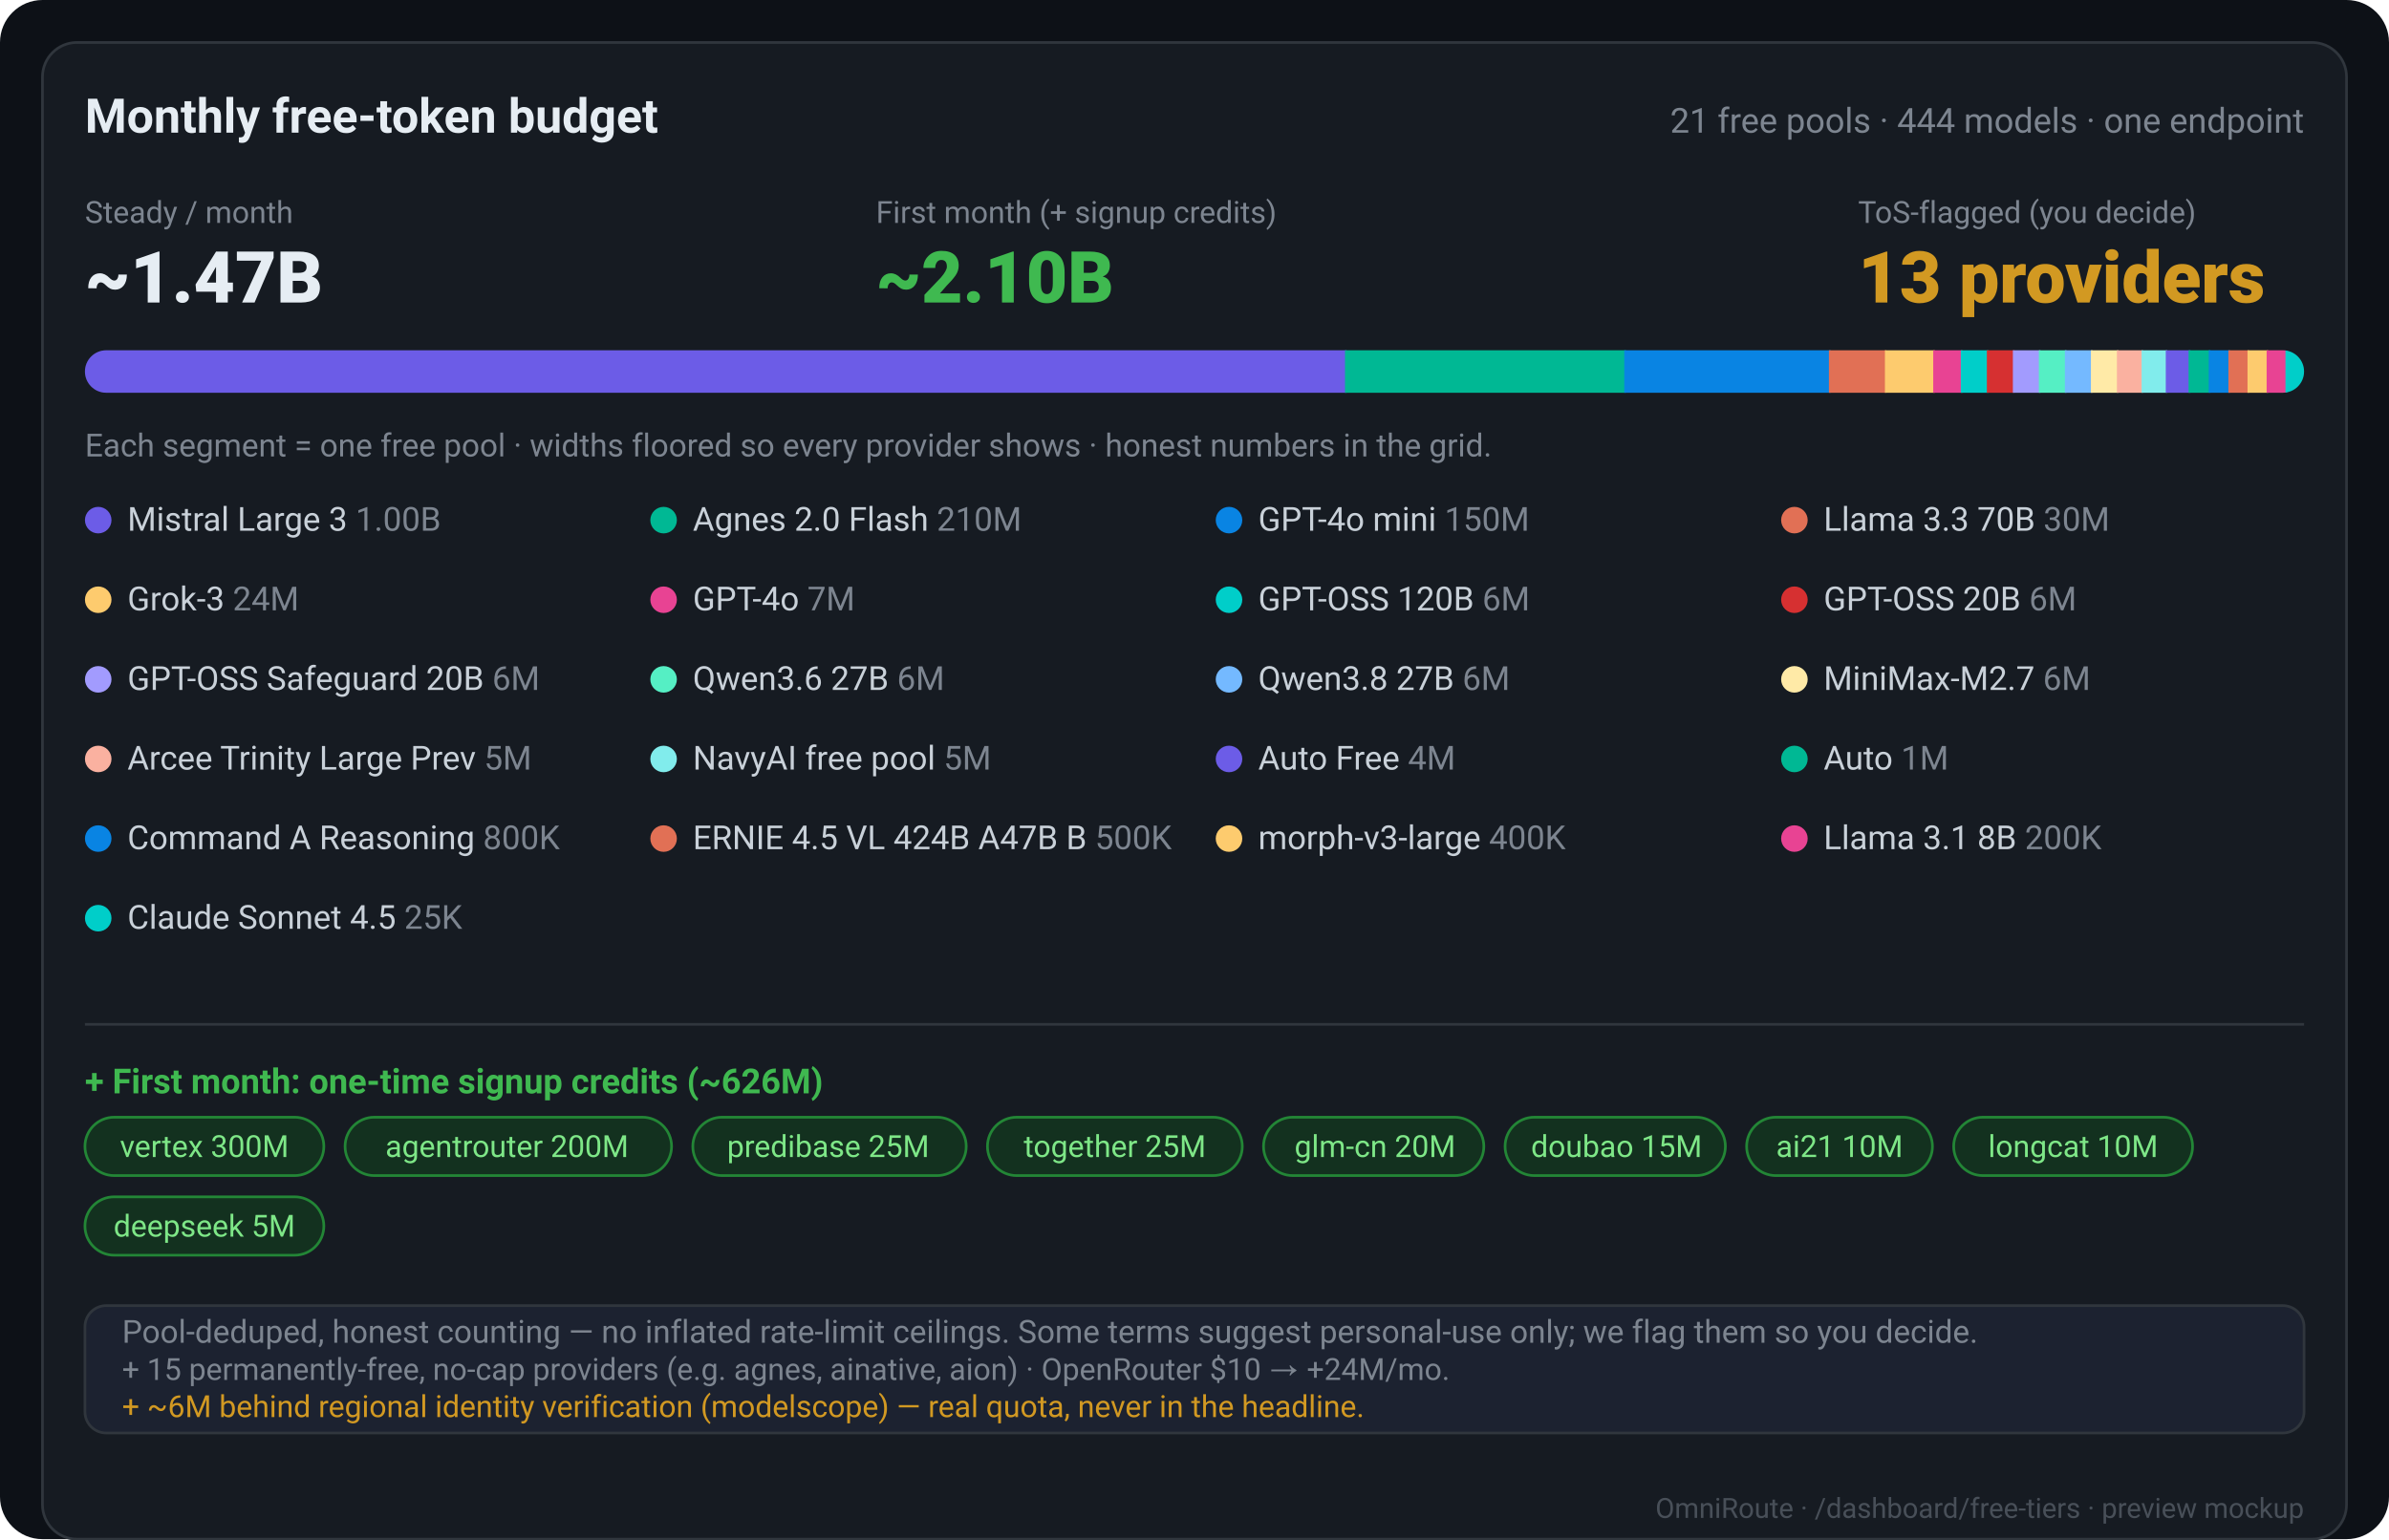
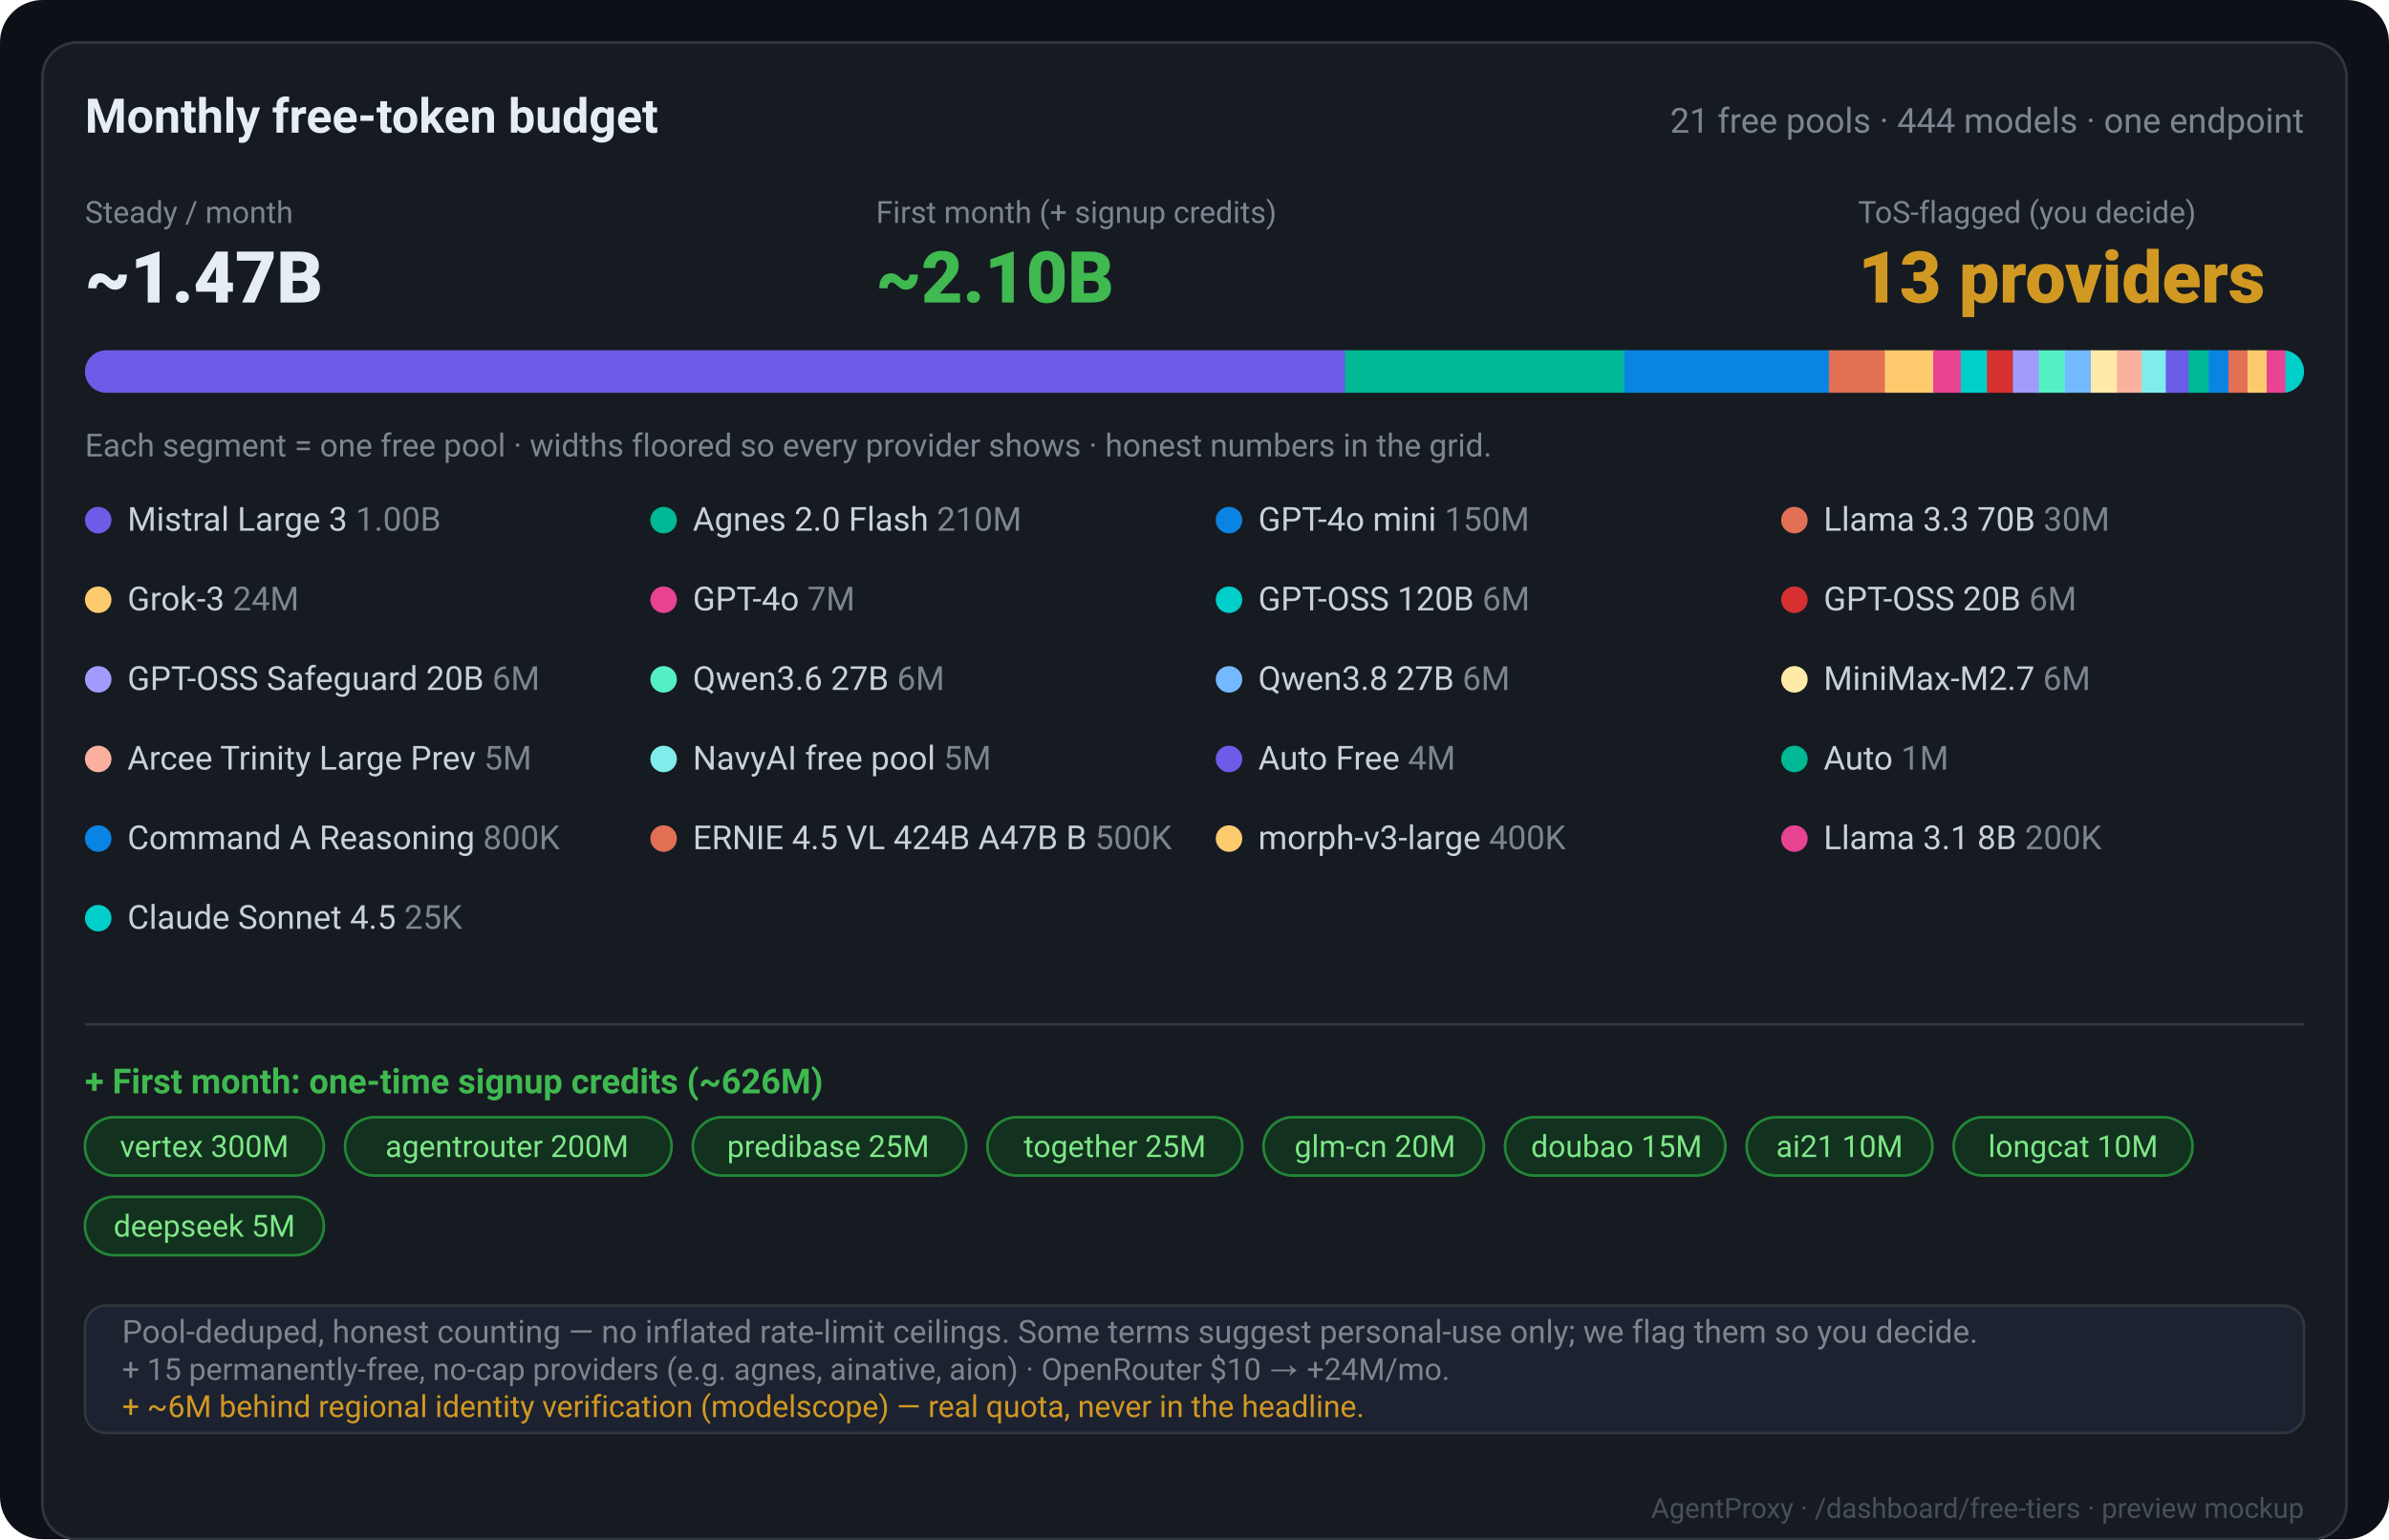
<svg xmlns="http://www.w3.org/2000/svg" width="900" height="580" viewBox="0 0 900 580" font-family="-apple-system,Segoe UI,Roboto,Helvetica,Arial,sans-serif">
  <rect width="900" height="580" rx="16" fill="#0d1117" />
  <rect x="16" y="16" width="868" height="564" rx="13" fill="#161b22" stroke="#30363d" />
-   <text x="868" y="572" fill="#484f58" font-size="10.5" text-anchor="end">OmniRoute · /dashboard/free-tiers · preview mockup</text>
+   <text x="868" y="572" fill="#484f58" font-size="10.5" text-anchor="end">AgentProxy · /dashboard/free-tiers · preview mockup</text>
  <text x="32" y="50" fill="#e6edf3" font-size="18" font-weight="700">Monthly free-token budget</text>
  <text x="868" y="50" fill="#7d8590" font-size="13" text-anchor="end">21 free pools · 444 models · one endpoint</text>
  <text x="32" y="84" fill="#7d8590" font-size="11.5">Steady / month</text>
  <text x="32" y="114" fill="#e6edf3" font-size="27" font-weight="800">~1.47B</text>
  <text x="330" y="84" fill="#7d8590" font-size="11.5">First month (+ signup credits)</text>
  <text x="330" y="114" fill="#3fb950" font-size="27" font-weight="800">~2.10B</text>
  <text x="700" y="84" fill="#7d8590" font-size="11.5">ToS-flagged (you decide)</text>
  <text x="700" y="114" fill="#d29922" font-size="27" font-weight="800">13 providers</text>
  <clipPath id="bar">
    <rect x="32" y="132" width="836" height="16" rx="8" />
  </clipPath>
  <g clip-path="url(#bar)">
    <rect x="32" y="132" width="836" height="16" fill="#21262d" />
    <rect x="32.0" y="132" width="475.3" height="16" fill="#6c5ce7" />
    <rect x="506.7" y="132" width="105.8" height="16" fill="#00b894" />
    <rect x="611.9" y="132" width="77.8" height="16" fill="#0984e3" />
    <rect x="689.0" y="132" width="21.6" height="16" fill="#e17055" />
    <rect x="710.1" y="132" width="18.8" height="16" fill="#fdcb6e" />
    <rect x="728.3" y="132" width="11.0" height="16" fill="#e84393" />
    <rect x="738.7" y="132" width="10.4" height="16" fill="#00cec9" />
    <rect x="748.5" y="132" width="10.4" height="16" fill="#d63031" />
    <rect x="758.3" y="132" width="10.4" height="16" fill="#a29bfe" />
    <rect x="768.1" y="132" width="10.4" height="16" fill="#55efc4" />
    <rect x="777.9" y="132" width="10.4" height="16" fill="#74b9ff" />
    <rect x="787.7" y="132" width="10.4" height="16" fill="#ffeaa7" />
    <rect x="797.5" y="132" width="9.8" height="16" fill="#fab1a0" />
    <rect x="806.8" y="132" width="9.7" height="16" fill="#81ecec" />
    <rect x="815.9" y="132" width="9.3" height="16" fill="#6c5ce7" />
    <rect x="824.5" y="132" width="8.2" height="16" fill="#00b894" />
    <rect x="832.1" y="132" width="8.0" height="16" fill="#0984e3" />
    <rect x="839.5" y="132" width="7.8" height="16" fill="#e17055" />
    <rect x="846.7" y="132" width="7.8" height="16" fill="#fdcb6e" />
    <rect x="853.9" y="132" width="7.7" height="16" fill="#e84393" />
    <rect x="861.0" y="132" width="7.6" height="16" fill="#00cec9" />
  </g>
  <text x="32" y="172" fill="#7d8590" font-size="12">Each segment = one free pool · widths floored so every provider shows · honest numbers in the grid.</text>
  <circle cx="37" cy="196" r="5" fill="#6c5ce7" />
  <text x="48" y="200" fill="#c9d1d9" font-size="12.5">Mistral Large 3 <tspan fill="#7d8590">1.00B</tspan>
  </text>
  <circle cx="250" cy="196" r="5" fill="#00b894" />
  <text x="261" y="200" fill="#c9d1d9" font-size="12.5">Agnes 2.0 Flash <tspan fill="#7d8590">210M</tspan>
  </text>
  <circle cx="463" cy="196" r="5" fill="#0984e3" />
  <text x="474" y="200" fill="#c9d1d9" font-size="12.5">GPT-4o mini <tspan fill="#7d8590">150M</tspan>
  </text>
  <circle cx="676" cy="196" r="5" fill="#e17055" />
  <text x="687" y="200" fill="#c9d1d9" font-size="12.5">Llama 3.3 70B <tspan fill="#7d8590">30M</tspan>
  </text>
  <circle cx="37" cy="226" r="5" fill="#fdcb6e" />
  <text x="48" y="230" fill="#c9d1d9" font-size="12.5">Grok-3 <tspan fill="#7d8590">24M</tspan>
  </text>
  <circle cx="250" cy="226" r="5" fill="#e84393" />
  <text x="261" y="230" fill="#c9d1d9" font-size="12.5">GPT-4o <tspan fill="#7d8590">7M</tspan>
  </text>
  <circle cx="463" cy="226" r="5" fill="#00cec9" />
  <text x="474" y="230" fill="#c9d1d9" font-size="12.5">GPT-OSS 120B <tspan fill="#7d8590">6M</tspan>
  </text>
  <circle cx="676" cy="226" r="5" fill="#d63031" />
  <text x="687" y="230" fill="#c9d1d9" font-size="12.5">GPT-OSS 20B <tspan fill="#7d8590">6M</tspan>
  </text>
  <circle cx="37" cy="256" r="5" fill="#a29bfe" />
  <text x="48" y="260" fill="#c9d1d9" font-size="12.5">GPT-OSS Safeguard 20B <tspan fill="#7d8590">6M</tspan>
  </text>
  <circle cx="250" cy="256" r="5" fill="#55efc4" />
  <text x="261" y="260" fill="#c9d1d9" font-size="12.5">Qwen3.6 27B <tspan fill="#7d8590">6M</tspan>
  </text>
  <circle cx="463" cy="256" r="5" fill="#74b9ff" />
  <text x="474" y="260" fill="#c9d1d9" font-size="12.5">Qwen3.8 27B <tspan fill="#7d8590">6M</tspan>
  </text>
  <circle cx="676" cy="256" r="5" fill="#ffeaa7" />
  <text x="687" y="260" fill="#c9d1d9" font-size="12.5">MiniMax-M2.7 <tspan fill="#7d8590">6M</tspan>
  </text>
  <circle cx="37" cy="286" r="5" fill="#fab1a0" />
  <text x="48" y="290" fill="#c9d1d9" font-size="12.5">Arcee Trinity Large Prev <tspan fill="#7d8590">5M</tspan>
  </text>
  <circle cx="250" cy="286" r="5" fill="#81ecec" />
  <text x="261" y="290" fill="#c9d1d9" font-size="12.5">NavyAI free pool <tspan fill="#7d8590">5M</tspan>
  </text>
  <circle cx="463" cy="286" r="5" fill="#6c5ce7" />
  <text x="474" y="290" fill="#c9d1d9" font-size="12.5">Auto Free <tspan fill="#7d8590">4M</tspan>
  </text>
  <circle cx="676" cy="286" r="5" fill="#00b894" />
  <text x="687" y="290" fill="#c9d1d9" font-size="12.5">Auto <tspan fill="#7d8590">1M</tspan>
  </text>
  <circle cx="37" cy="316" r="5" fill="#0984e3" />
  <text x="48" y="320" fill="#c9d1d9" font-size="12.5">Command A Reasoning <tspan fill="#7d8590">800K</tspan>
  </text>
  <circle cx="250" cy="316" r="5" fill="#e17055" />
  <text x="261" y="320" fill="#c9d1d9" font-size="12.5">ERNIE 4.5 VL 424B A47B B <tspan fill="#7d8590">500K</tspan>
  </text>
  <circle cx="463" cy="316" r="5" fill="#fdcb6e" />
  <text x="474" y="320" fill="#c9d1d9" font-size="12.5">morph-v3-large <tspan fill="#7d8590">400K</tspan>
  </text>
  <circle cx="676" cy="316" r="5" fill="#e84393" />
  <text x="687" y="320" fill="#c9d1d9" font-size="12.5">Llama 3.1 8B <tspan fill="#7d8590">200K</tspan>
  </text>
  <circle cx="37" cy="346" r="5" fill="#00cec9" />
  <text x="48" y="350" fill="#c9d1d9" font-size="12.5">Claude Sonnet 4.5 <tspan fill="#7d8590">25K</tspan>
  </text>
  <line x1="32" y1="386" x2="868" y2="386" stroke="#30363d" />
  <text x="32" y="412" fill="#3fb950" font-size="13" font-weight="700">+ First month: one-time signup credits (~626M)</text>
  <rect x="32" y="421" width="90" height="22" rx="11" fill="#13311f" stroke="#238636" />
  <text x="77" y="436" fill="#7ee787" font-size="11.5" text-anchor="middle">vertex 300M</text>
  <rect x="130" y="421" width="123" height="22" rx="11" fill="#13311f" stroke="#238636" />
  <text x="191" y="436" fill="#7ee787" font-size="11.5" text-anchor="middle">agentrouter 200M</text>
  <rect x="261" y="421" width="103" height="22" rx="11" fill="#13311f" stroke="#238636" />
  <text x="312" y="436" fill="#7ee787" font-size="11.5" text-anchor="middle">predibase 25M</text>
  <rect x="372" y="421" width="96" height="22" rx="11" fill="#13311f" stroke="#238636" />
  <text x="420" y="436" fill="#7ee787" font-size="11.5" text-anchor="middle">together 25M</text>
  <rect x="476" y="421" width="83" height="22" rx="11" fill="#13311f" stroke="#238636" />
  <text x="518" y="436" fill="#7ee787" font-size="11.5" text-anchor="middle">glm-cn 20M</text>
  <rect x="567" y="421" width="83" height="22" rx="11" fill="#13311f" stroke="#238636" />
  <text x="609" y="436" fill="#7ee787" font-size="11.5" text-anchor="middle">doubao 15M</text>
  <rect x="658" y="421" width="70" height="22" rx="11" fill="#13311f" stroke="#238636" />
  <text x="693" y="436" fill="#7ee787" font-size="11.5" text-anchor="middle">ai21 10M</text>
  <rect x="736" y="421" width="90" height="22" rx="11" fill="#13311f" stroke="#238636" />
  <text x="781" y="436" fill="#7ee787" font-size="11.5" text-anchor="middle">longcat 10M</text>
  <rect x="32" y="451" width="90" height="22" rx="11" fill="#13311f" stroke="#238636" />
  <text x="77" y="466" fill="#7ee787" font-size="11.5" text-anchor="middle">deepseek 5M</text>
  <rect x="32" y="492" width="836" height="48" rx="8" fill="#1c2230" stroke="#30363d" />
  <text x="46" y="506" fill="#7d8590" font-size="12">Pool-deduped, honest counting — no inflated rate-limit ceilings. Some terms suggest personal-use only; we flag them so you decide.</text>
  <text x="46" y="520" fill="#7d8590" font-size="11.5">+ 15 permanently-free, no-cap providers (e.g. agnes, ainative, aion) · OpenRouter $10 → +24M/mo.</text>
  <text x="46" y="534" fill="#d29922" font-size="11.5">+ ~6M behind regional identity verification (modelscope) — real quota, never in the headline.</text>
</svg>
